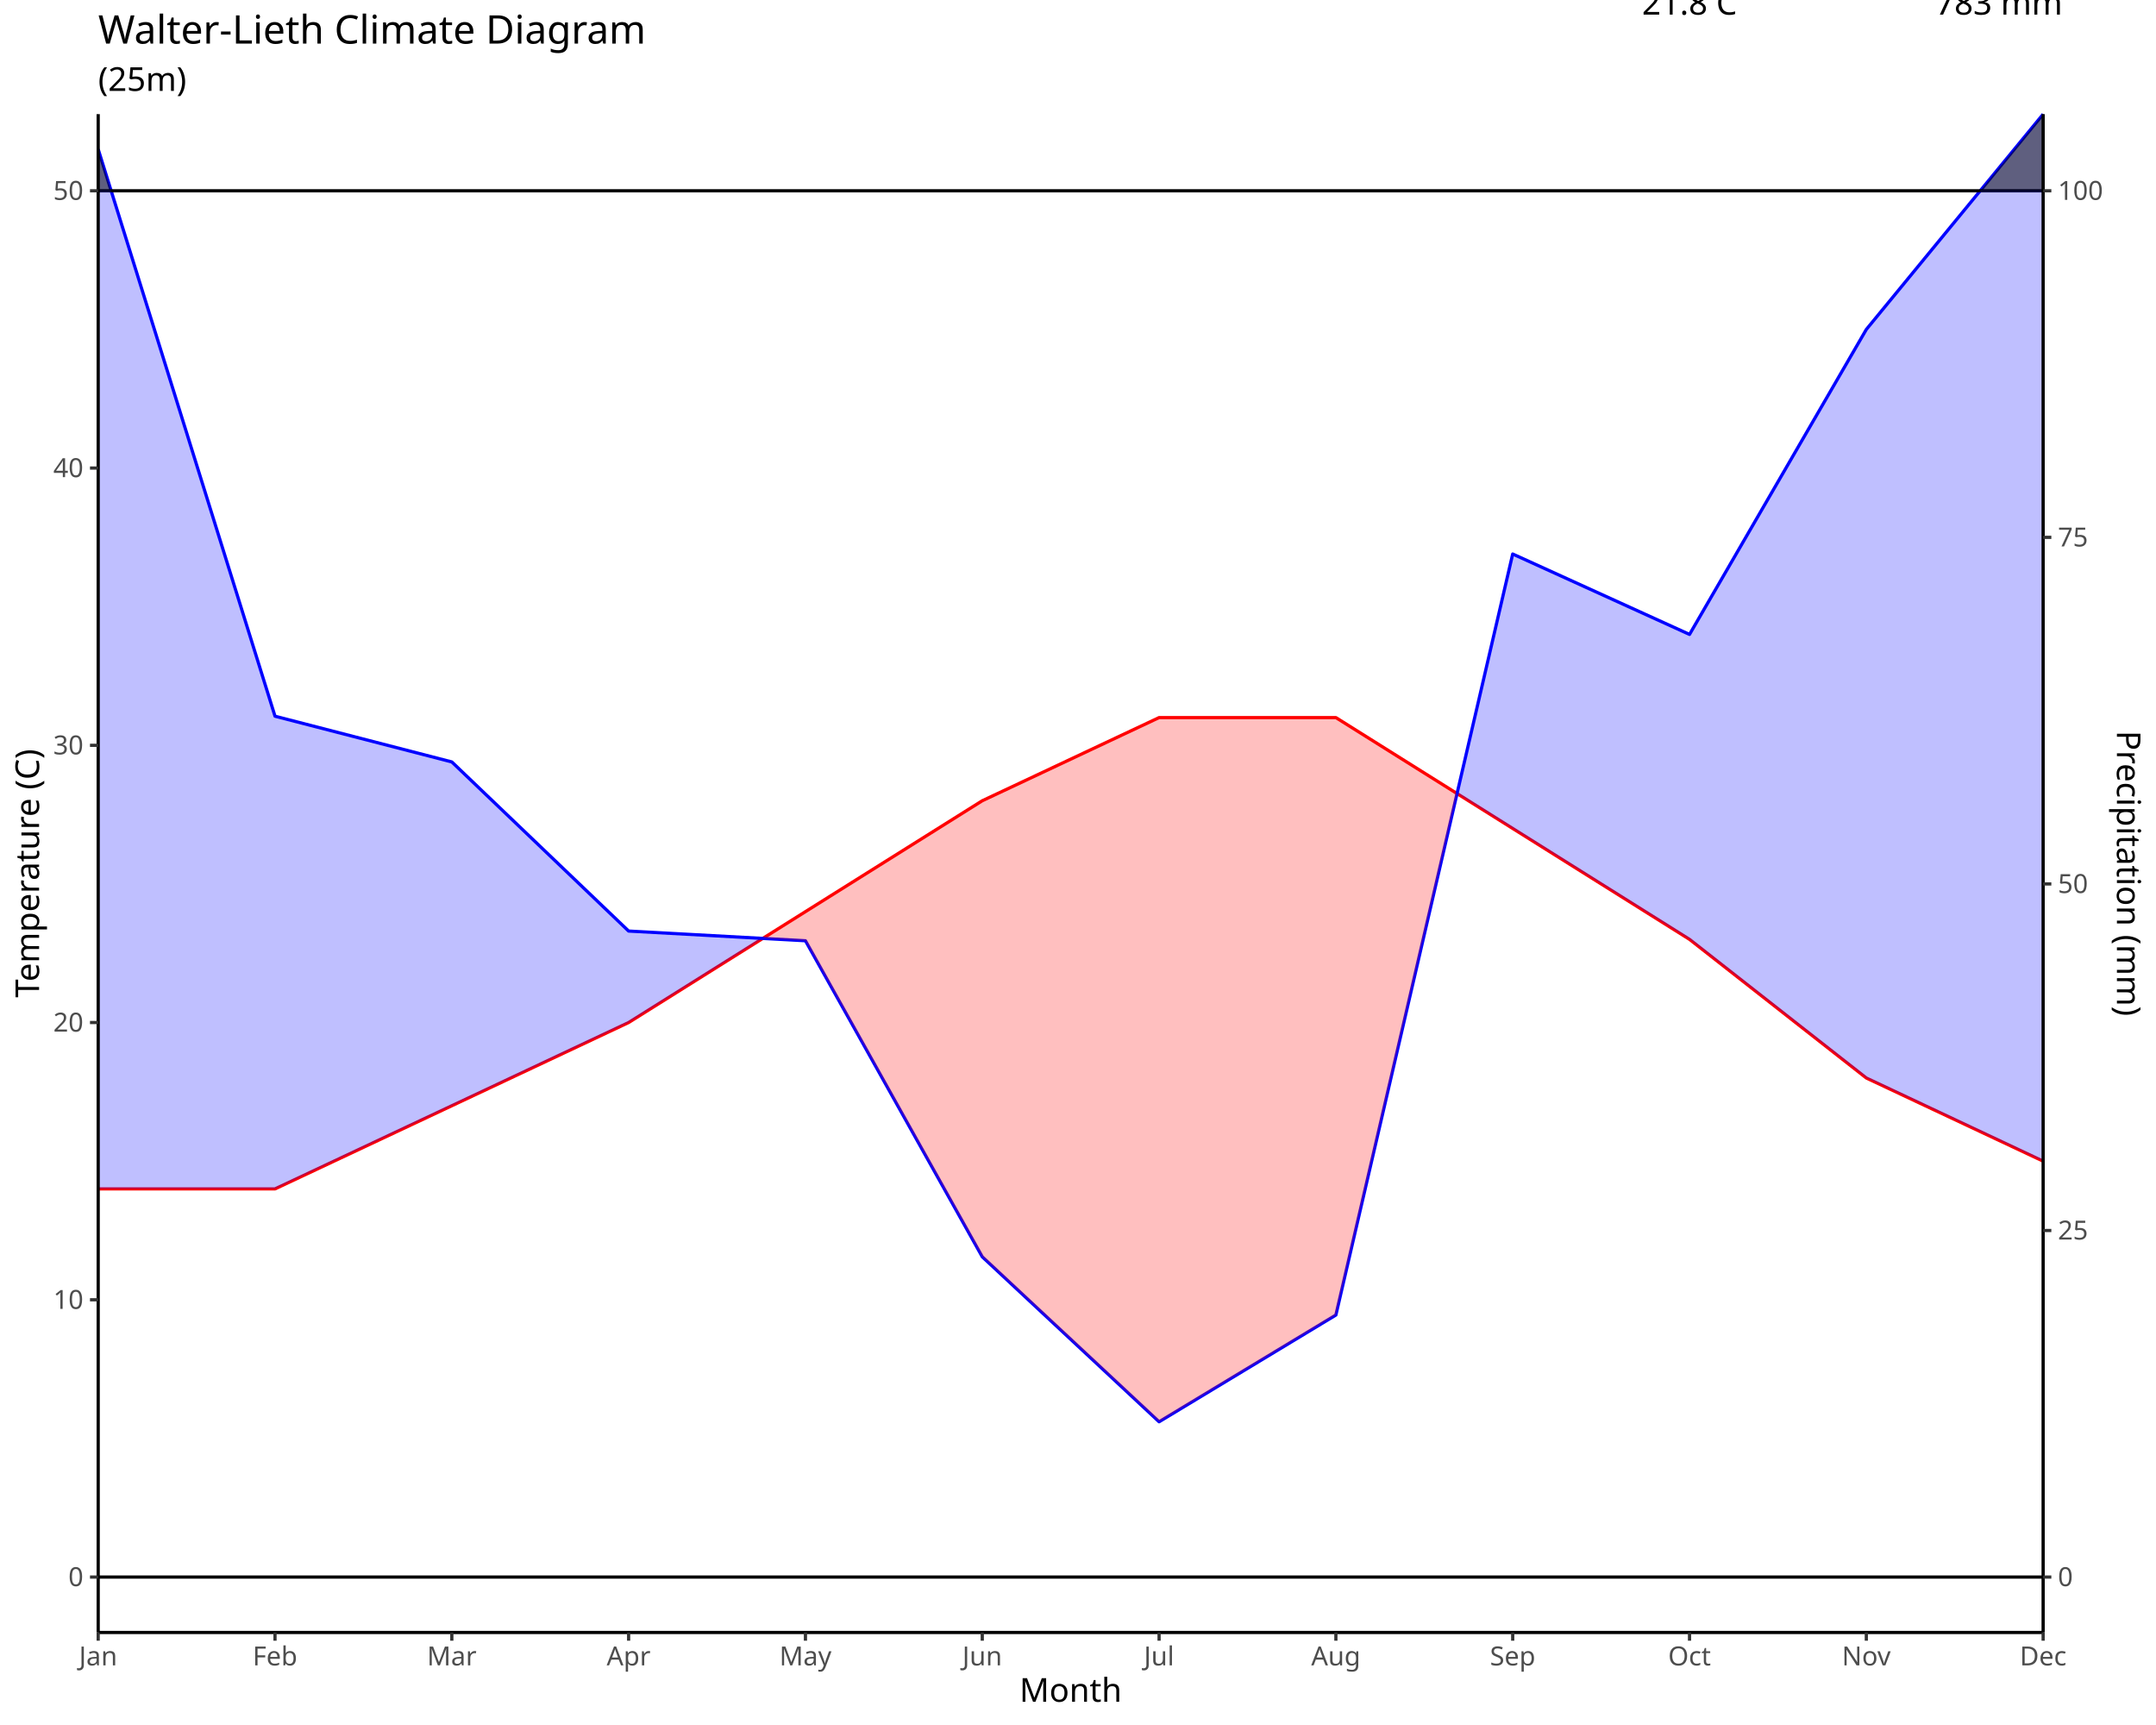
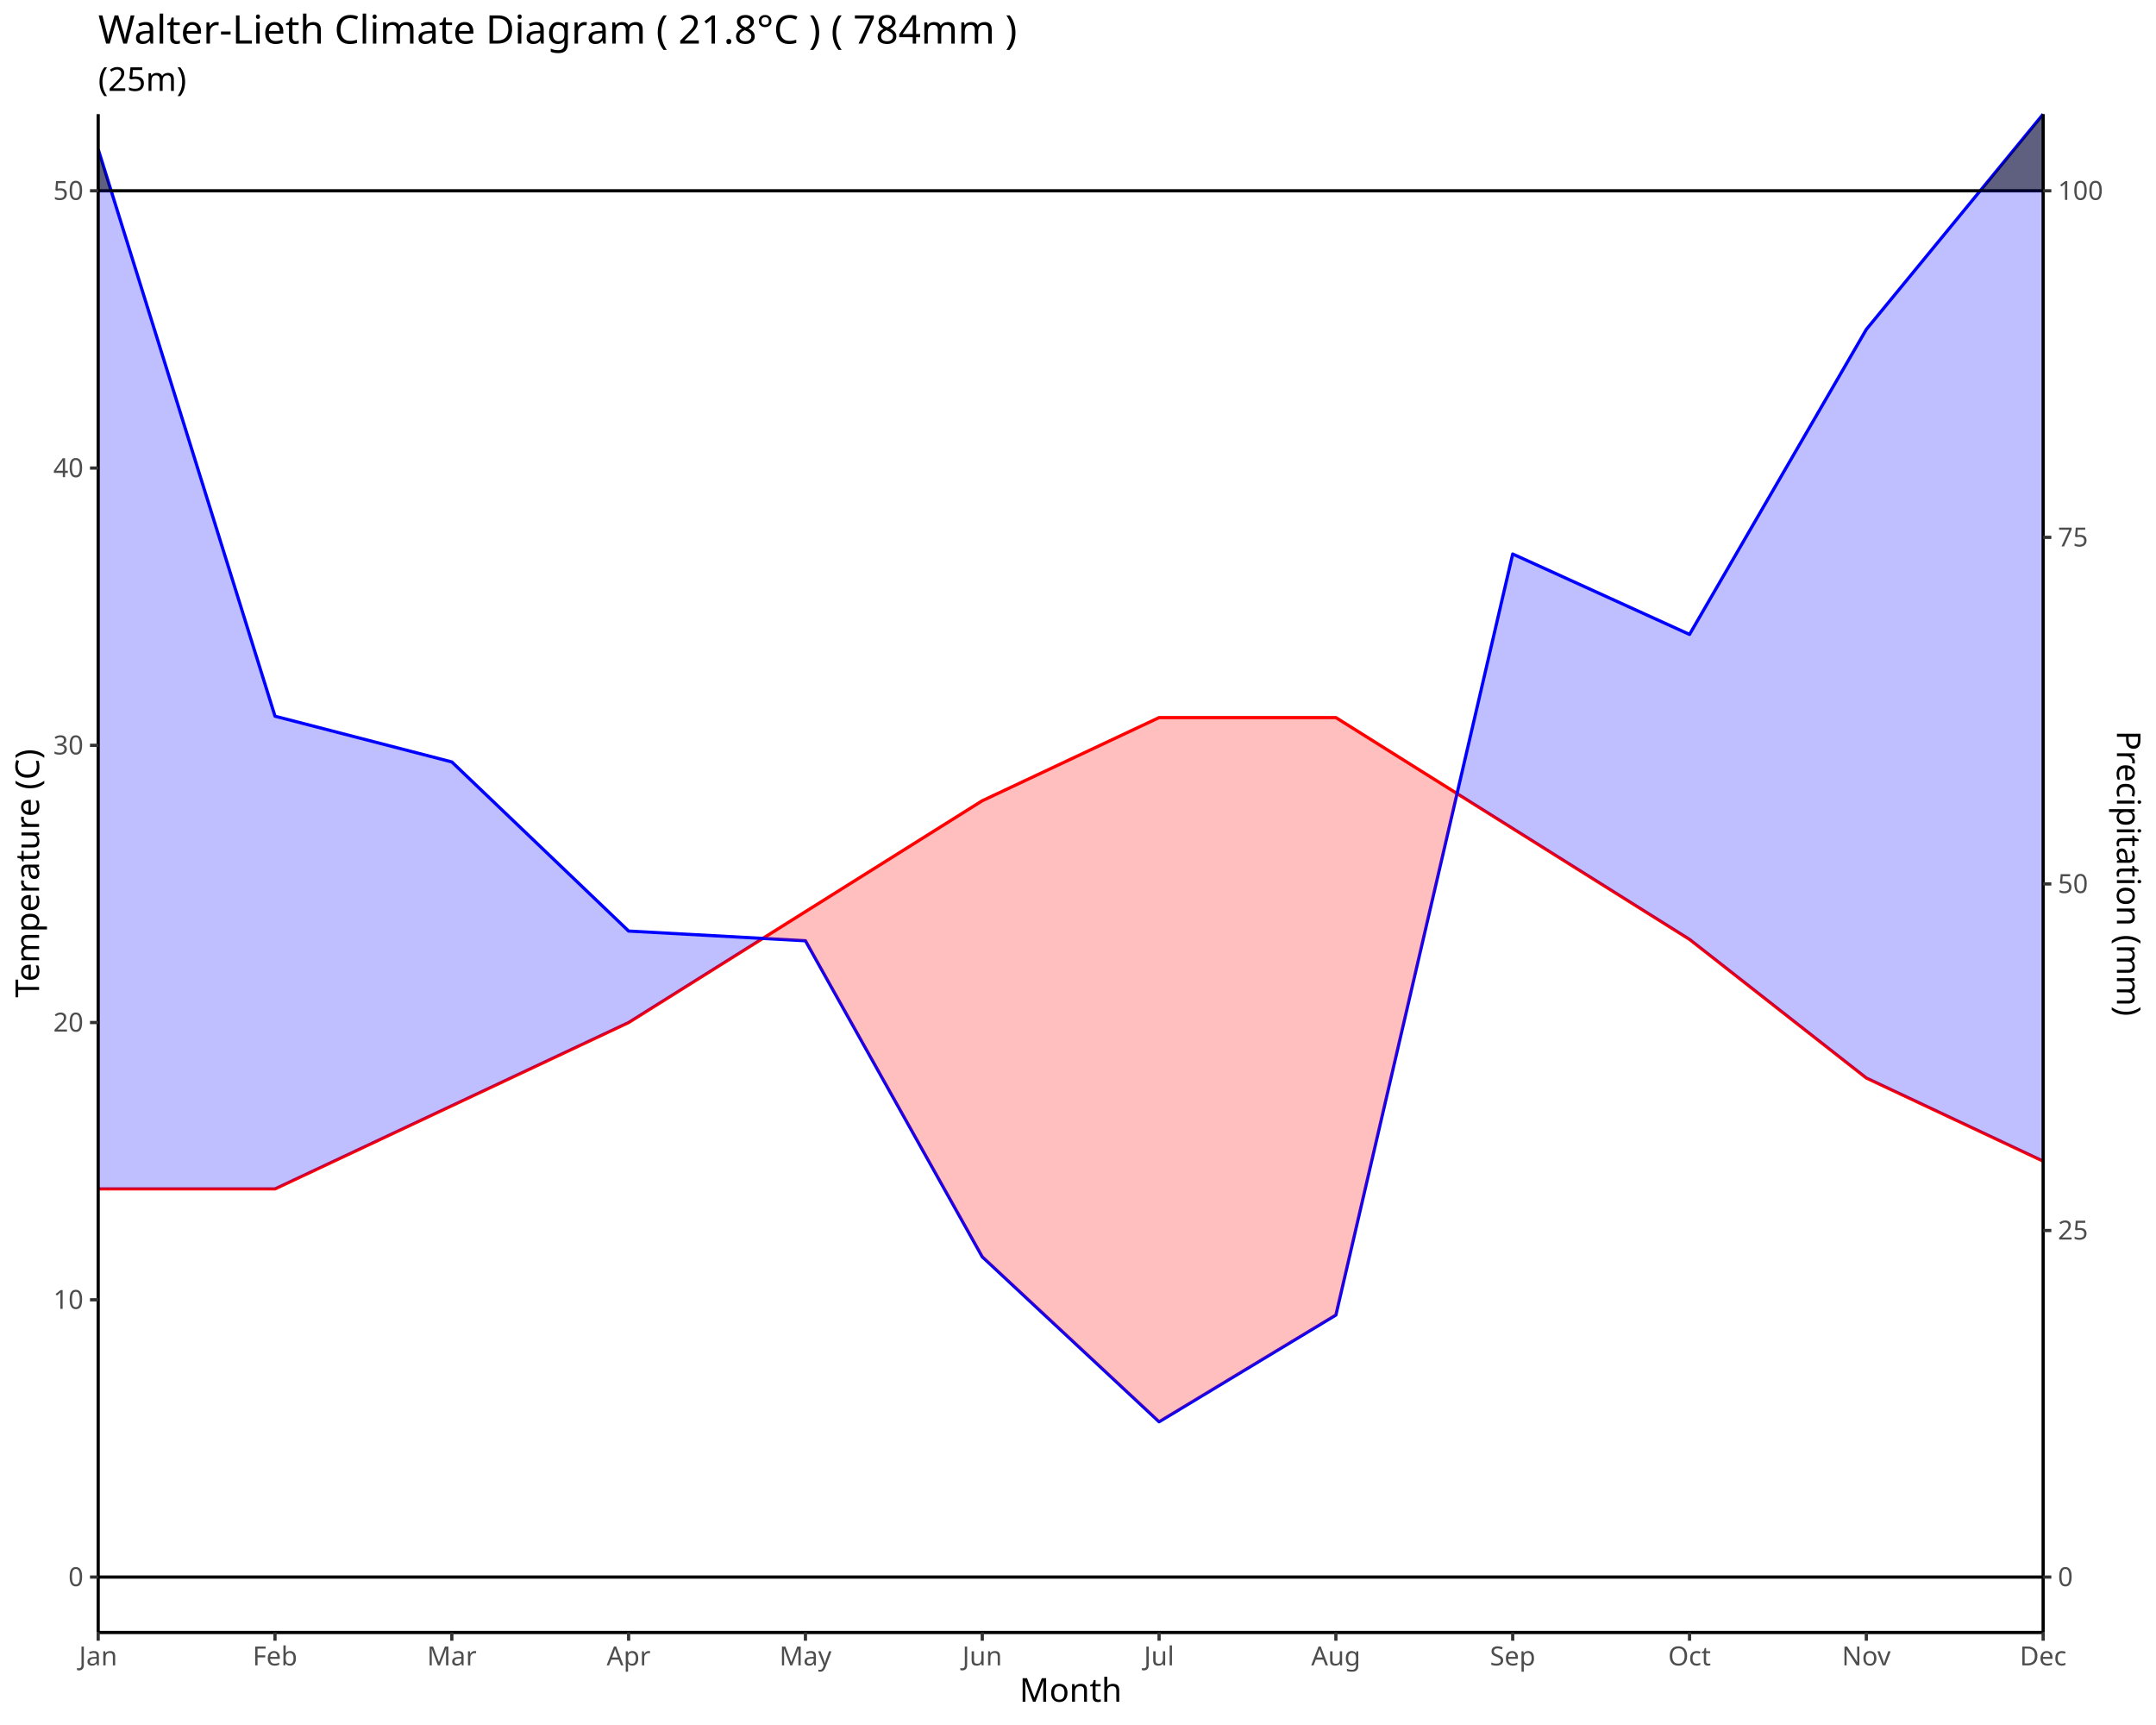
<svg xmlns="http://www.w3.org/2000/svg" class="svglite" data-engine-version="2.0" width="720.00pt" height="576.00pt" viewBox="0 0 720.00 576.00">
  <defs>
    <style type="text/css">
    .svglite line, .svglite polyline, .svglite polygon, .svglite path, .svglite rect, .svglite circle {
      fill: none;
      stroke: #000000;
      stroke-linecap: round;
      stroke-linejoin: round;
      stroke-miterlimit: 10.00;
    }
  </style>
  </defs>
  <rect width="100%" height="100%" style="stroke: none; fill: #FFFFFF;" />
  <defs>
    <clipPath id="cpMC4wMHw3MjAuMDB8MC4wMHw1NzYuMDA=">
      <rect x="0.00" y="0.00" width="720.00" height="576.00" />
    </clipPath>
  </defs>
  <g clip-path="url(#cpMC4wMHw3MjAuMDB8MC4wMHw1NzYuMDA=)">
    <rect x="0.00" y="0.00" width="720.00" height="576.00" style="stroke-width: 1.07; stroke: #FFFFFF; fill: #FFFFFF;" />
    <rect x="32.79" y="38.12" width="649.52" height="507.00" style="stroke-width: 1.07; stroke: none; fill: #FFFFFF;" />
    <polyline points="32.79,396.99 91.84,396.99 150.89,369.22 209.93,341.44 254.73,313.35 254.73,313.35 268.98,304.41 328.03,267.38 387.08,239.61 446.12,239.61 486.58,264.98 486.58,264.98 505.17,276.64 564.22,313.67 623.26,359.96 682.31,387.73 " style="stroke-width: 1.07; stroke: #FF0000; stroke-linecap: butt;" />
    <polyline points="32.79,49.83 91.84,239.15 150.89,254.42 209.93,310.89 254.73,313.35 254.73,313.35 268.98,314.13 328.03,419.67 387.08,474.75 446.12,439.11 486.58,264.98 486.58,264.98 505.17,184.99 564.22,211.84 623.26,110.00 682.31,38.12 " style="stroke-width: 1.07; stroke: #0000FF; stroke-linecap: butt;" />
    <line x1="32.79" y1="63.71" x2="682.31" y2="63.71" style="stroke-width: 1.07; stroke-linecap: butt;" />
    <line x1="32.79" y1="526.60" x2="682.31" y2="526.60" style="stroke-width: 1.07; stroke-linecap: butt;" />
    <polygon points="32.79,49.83 91.84,239.15 150.89,254.42 209.93,310.89 254.73,313.35 486.58,264.98 505.17,184.99 564.22,211.84 623.26,110.00 682.31,38.12 682.31,387.73 623.26,359.96 564.22,313.67 505.17,276.64 486.58,264.98 254.73,313.35 209.93,341.44 150.89,369.22 91.84,396.99 32.79,396.99 " style="stroke-width: 0.00; stroke: none; stroke-linecap: butt; fill: #0000FF; fill-opacity: 0.25;" />
    <polyline points="32.79,49.83 91.84,239.15 150.89,254.42 209.93,310.89 254.73,313.35 486.58,264.98 505.17,184.99 564.22,211.84 623.26,110.00 682.31,38.12 " style="stroke-width: 1.07; stroke: none; stroke-linecap: butt;" />
    <polyline points="682.31,387.73 623.26,359.96 564.22,313.67 505.17,276.64 486.58,264.98 254.73,313.35 209.93,341.44 150.89,369.22 91.84,396.99 32.79,396.99 " style="stroke-width: 1.07; stroke: none; stroke-linecap: butt;" />
    <polygon points="254.73,313.35 268.98,304.41 328.03,267.38 387.08,239.61 446.12,239.61 486.58,264.98 486.58,264.98 446.12,439.11 387.08,474.75 328.03,419.67 268.98,314.13 254.73,313.35 " style="stroke-width: 0.00; stroke: none; stroke-linecap: butt; fill: #FF0000; fill-opacity: 0.25;" />
    <polyline points="254.73,313.35 268.98,304.41 328.03,267.38 387.08,239.61 446.12,239.61 486.58,264.98 " style="stroke-width: 1.07; stroke: none; stroke-linecap: butt;" />
    <polyline points="486.58,264.98 446.12,439.11 387.08,474.75 328.03,419.67 268.98,314.13 254.73,313.35 " style="stroke-width: 1.07; stroke: none; stroke-linecap: butt;" />
-     <text x="667.55" y="4.88" text-anchor="middle" style="font-size: 11.04px; font-family: sans;" textLength="39.89px" lengthAdjust="spacingAndGlyphs">783 mm</text>
-     <text x="564.22" y="4.88" text-anchor="middle" style="font-size: 11.04px; font-family: sans;" textLength="32.53px" lengthAdjust="spacingAndGlyphs">21.8 C</text>
    <polygon points="32.79,49.83 32.79,49.83 37.12,63.71 661.29,63.71 682.31,38.12 682.31,38.12 682.31,63.71 682.31,63.71 661.29,63.71 37.12,63.71 32.79,63.71 32.79,63.71 " style="stroke-width: 0.00; stroke: none; stroke-linecap: butt; fill: #000000; fill-opacity: 0.50;" />
    <polyline points="32.79,49.83 32.79,49.83 37.12,63.71 661.29,63.71 682.31,38.12 682.31,38.12 " style="stroke-width: 1.07; stroke: none; stroke-linecap: butt;" />
    <polyline points="682.31,63.71 682.31,63.71 661.29,63.71 37.12,63.71 32.79,63.71 32.79,63.71 " style="stroke-width: 1.07; stroke: none; stroke-linecap: butt;" />
    <polyline points="32.79,545.11 32.79,38.12 " style="stroke-width: 1.07; stroke-linecap: butt;" />
    <text x="27.86" y="529.63" text-anchor="end" style="font-size: 8.80px; fill: #4D4D4D; font-family: sans;" textLength="4.89px" lengthAdjust="spacingAndGlyphs">0</text>
    <text x="27.86" y="437.05" text-anchor="end" style="font-size: 8.80px; fill: #4D4D4D; font-family: sans;" textLength="9.79px" lengthAdjust="spacingAndGlyphs">10</text>
    <text x="27.86" y="344.47" text-anchor="end" style="font-size: 8.80px; fill: #4D4D4D; font-family: sans;" textLength="9.79px" lengthAdjust="spacingAndGlyphs">20</text>
    <text x="27.86" y="251.90" text-anchor="end" style="font-size: 8.80px; fill: #4D4D4D; font-family: sans;" textLength="9.79px" lengthAdjust="spacingAndGlyphs">30</text>
    <text x="27.86" y="159.32" text-anchor="end" style="font-size: 8.80px; fill: #4D4D4D; font-family: sans;" textLength="9.79px" lengthAdjust="spacingAndGlyphs">40</text>
    <text x="27.86" y="66.74" text-anchor="end" style="font-size: 8.80px; fill: #4D4D4D; font-family: sans;" textLength="9.79px" lengthAdjust="spacingAndGlyphs">50</text>
    <polyline points="30.05,526.60 32.79,526.60 " style="stroke-width: 1.07; stroke: #333333; stroke-linecap: butt;" />
    <polyline points="30.05,434.02 32.79,434.02 " style="stroke-width: 1.07; stroke: #333333; stroke-linecap: butt;" />
    <polyline points="30.05,341.44 32.79,341.44 " style="stroke-width: 1.07; stroke: #333333; stroke-linecap: butt;" />
    <polyline points="30.05,248.87 32.79,248.87 " style="stroke-width: 1.07; stroke: #333333; stroke-linecap: butt;" />
    <polyline points="30.05,156.29 32.79,156.29 " style="stroke-width: 1.07; stroke: #333333; stroke-linecap: butt;" />
    <polyline points="30.05,63.71 32.79,63.71 " style="stroke-width: 1.07; stroke: #333333; stroke-linecap: butt;" />
    <polyline points="682.31,545.11 682.31,38.12 " style="stroke-width: 1.07; stroke-linecap: butt;" />
    <polyline points="685.05,526.60 682.31,526.60 " style="stroke-width: 1.07; stroke: #333333; stroke-linecap: butt;" />
    <polyline points="685.05,410.88 682.31,410.88 " style="stroke-width: 1.07; stroke: #333333; stroke-linecap: butt;" />
    <polyline points="685.05,295.16 682.31,295.16 " style="stroke-width: 1.07; stroke: #333333; stroke-linecap: butt;" />
    <polyline points="685.05,179.43 682.31,179.43 " style="stroke-width: 1.07; stroke: #333333; stroke-linecap: butt;" />
    <polyline points="685.05,63.71 682.31,63.71 " style="stroke-width: 1.07; stroke: #333333; stroke-linecap: butt;" />
    <text x="687.24" y="529.63" style="font-size: 8.80px; fill: #4D4D4D; font-family: sans;" textLength="4.89px" lengthAdjust="spacingAndGlyphs">0</text>
    <text x="687.24" y="413.90" style="font-size: 8.80px; fill: #4D4D4D; font-family: sans;" textLength="9.79px" lengthAdjust="spacingAndGlyphs">25</text>
    <text x="687.24" y="298.18" style="font-size: 8.80px; fill: #4D4D4D; font-family: sans;" textLength="9.79px" lengthAdjust="spacingAndGlyphs">50</text>
    <text x="687.24" y="182.46" style="font-size: 8.80px; fill: #4D4D4D; font-family: sans;" textLength="9.79px" lengthAdjust="spacingAndGlyphs">75</text>
    <text x="687.24" y="66.74" style="font-size: 8.80px; fill: #4D4D4D; font-family: sans;" textLength="14.68px" lengthAdjust="spacingAndGlyphs">100</text>
    <polyline points="32.79,545.11 682.31,545.11 " style="stroke-width: 1.07; stroke-linecap: butt;" />
    <polyline points="32.79,547.85 32.79,545.11 " style="stroke-width: 1.07; stroke: #333333; stroke-linecap: butt;" />
    <polyline points="91.84,547.85 91.84,545.11 " style="stroke-width: 1.07; stroke: #333333; stroke-linecap: butt;" />
    <polyline points="150.89,547.85 150.89,545.11 " style="stroke-width: 1.07; stroke: #333333; stroke-linecap: butt;" />
    <polyline points="209.93,547.85 209.93,545.11 " style="stroke-width: 1.07; stroke: #333333; stroke-linecap: butt;" />
    <polyline points="268.98,547.85 268.98,545.11 " style="stroke-width: 1.07; stroke: #333333; stroke-linecap: butt;" />
    <polyline points="328.03,547.85 328.03,545.11 " style="stroke-width: 1.07; stroke: #333333; stroke-linecap: butt;" />
    <polyline points="387.08,547.85 387.08,545.11 " style="stroke-width: 1.07; stroke: #333333; stroke-linecap: butt;" />
    <polyline points="446.12,547.85 446.12,545.11 " style="stroke-width: 1.07; stroke: #333333; stroke-linecap: butt;" />
    <polyline points="505.17,547.85 505.17,545.11 " style="stroke-width: 1.07; stroke: #333333; stroke-linecap: butt;" />
    <polyline points="564.22,547.85 564.22,545.11 " style="stroke-width: 1.07; stroke: #333333; stroke-linecap: butt;" />
    <polyline points="623.26,547.85 623.26,545.11 " style="stroke-width: 1.07; stroke: #333333; stroke-linecap: butt;" />
    <polyline points="682.31,547.85 682.31,545.11 " style="stroke-width: 1.07; stroke: #333333; stroke-linecap: butt;" />
    <text x="32.79" y="556.10" text-anchor="middle" style="font-size: 8.80px; fill: #4D4D4D; font-family: sans;" textLength="14.19px" lengthAdjust="spacingAndGlyphs">Jan</text>
    <text x="91.84" y="556.10" text-anchor="middle" style="font-size: 8.80px; fill: #4D4D4D; font-family: sans;" textLength="15.16px" lengthAdjust="spacingAndGlyphs">Feb</text>
    <text x="150.89" y="556.10" text-anchor="middle" style="font-size: 8.80px; fill: #4D4D4D; font-family: sans;" textLength="15.16px" lengthAdjust="spacingAndGlyphs">Mar</text>
    <text x="209.93" y="556.10" text-anchor="middle" style="font-size: 8.80px; fill: #4D4D4D; font-family: sans;" textLength="13.70px" lengthAdjust="spacingAndGlyphs">Apr</text>
    <text x="268.98" y="556.10" text-anchor="middle" style="font-size: 8.80px; fill: #4D4D4D; font-family: sans;" textLength="16.63px" lengthAdjust="spacingAndGlyphs">May</text>
    <text x="328.03" y="556.10" text-anchor="middle" style="font-size: 8.80px; fill: #4D4D4D; font-family: sans;" textLength="14.19px" lengthAdjust="spacingAndGlyphs">Jun</text>
    <text x="387.08" y="556.10" text-anchor="middle" style="font-size: 8.80px; fill: #4D4D4D; font-family: sans;" textLength="11.25px" lengthAdjust="spacingAndGlyphs">Jul</text>
    <text x="446.12" y="556.10" text-anchor="middle" style="font-size: 8.80px; fill: #4D4D4D; font-family: sans;" textLength="15.66px" lengthAdjust="spacingAndGlyphs">Aug</text>
    <text x="505.17" y="556.10" text-anchor="middle" style="font-size: 8.80px; fill: #4D4D4D; font-family: sans;" textLength="15.66px" lengthAdjust="spacingAndGlyphs">Sep</text>
    <text x="564.22" y="556.10" text-anchor="middle" style="font-size: 8.80px; fill: #4D4D4D; font-family: sans;" textLength="13.70px" lengthAdjust="spacingAndGlyphs">Oct</text>
    <text x="623.26" y="556.10" text-anchor="middle" style="font-size: 8.80px; fill: #4D4D4D; font-family: sans;" textLength="15.66px" lengthAdjust="spacingAndGlyphs">Nov</text>
    <text x="682.31" y="556.10" text-anchor="middle" style="font-size: 8.80px; fill: #4D4D4D; font-family: sans;" textLength="15.66px" lengthAdjust="spacingAndGlyphs">Dec</text>
    <text x="357.55" y="568.24" text-anchor="middle" style="font-size: 11.00px; font-family: sans;" textLength="30.58px" lengthAdjust="spacingAndGlyphs">Month</text>
    <text transform="translate(13.05,291.61) rotate(-90)" text-anchor="middle" style="font-size: 11.00px; font-family: sans;" textLength="81.31px" lengthAdjust="spacingAndGlyphs">Temperature (C)</text>
    <text transform="translate(706.95,291.61) rotate(90)" text-anchor="middle" style="font-size: 11.00px; font-family: sans;" textLength="89.25px" lengthAdjust="spacingAndGlyphs">Precipitation (mm)</text>
    <text x="32.79" y="30.35" style="font-size: 11.00px; font-family: sans;" textLength="28.73px" lengthAdjust="spacingAndGlyphs">(25m)</text>
-     <text x="32.79" y="14.56" style="font-size: 13.20px; font-family: sans;" textLength="173.12px" lengthAdjust="spacingAndGlyphs">Walter-Lieth Climate Diagram</text>
+     <text x="32.79" y="14.56" style="font-size: 13.20px; font-family: sans;" textLength="352.25px" lengthAdjust="spacingAndGlyphs">Walter-Lieth Climate Diagram           ( 21.8°C )      ( 784mm )</text>
  </g>
</svg>
